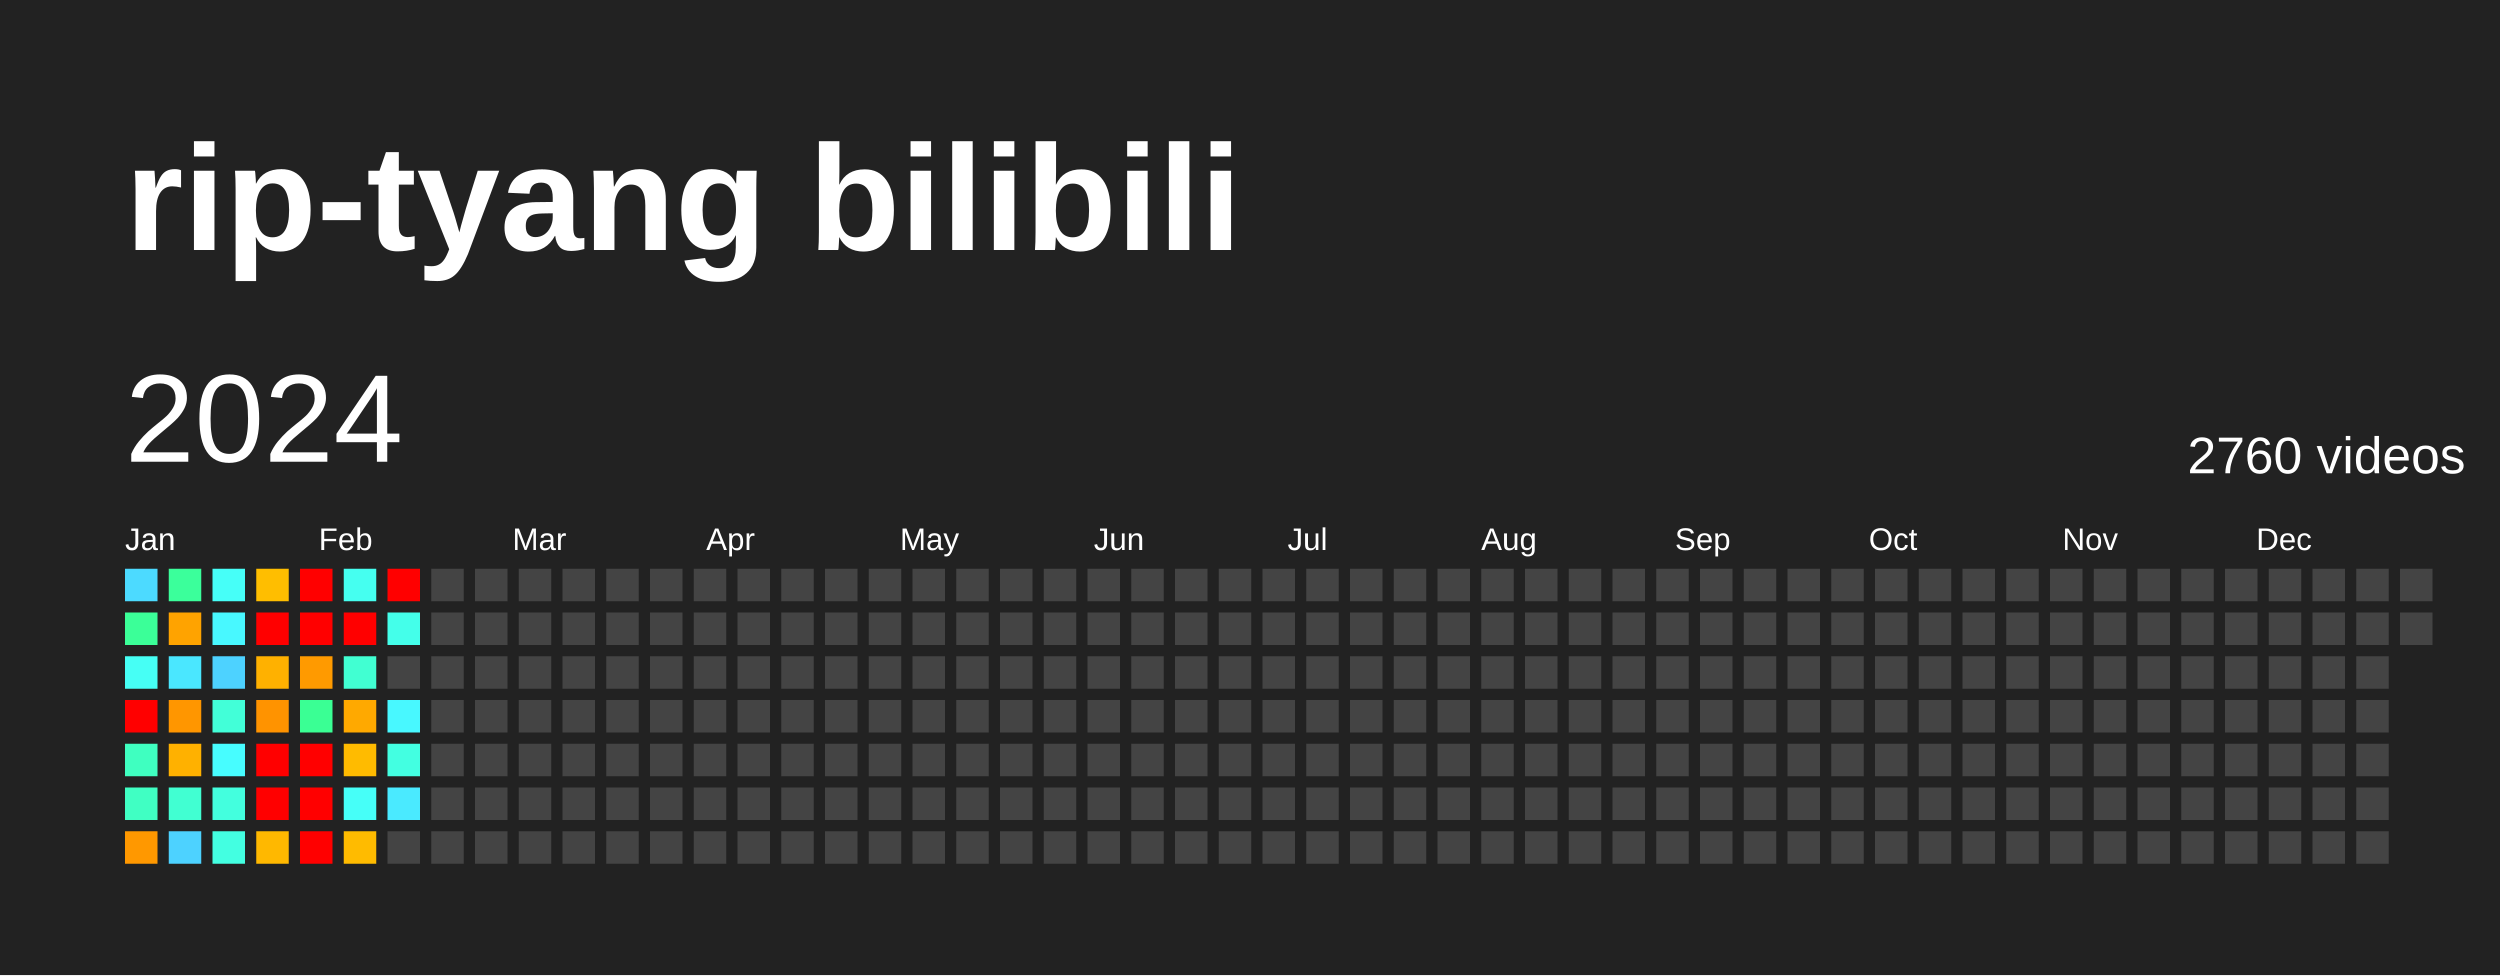
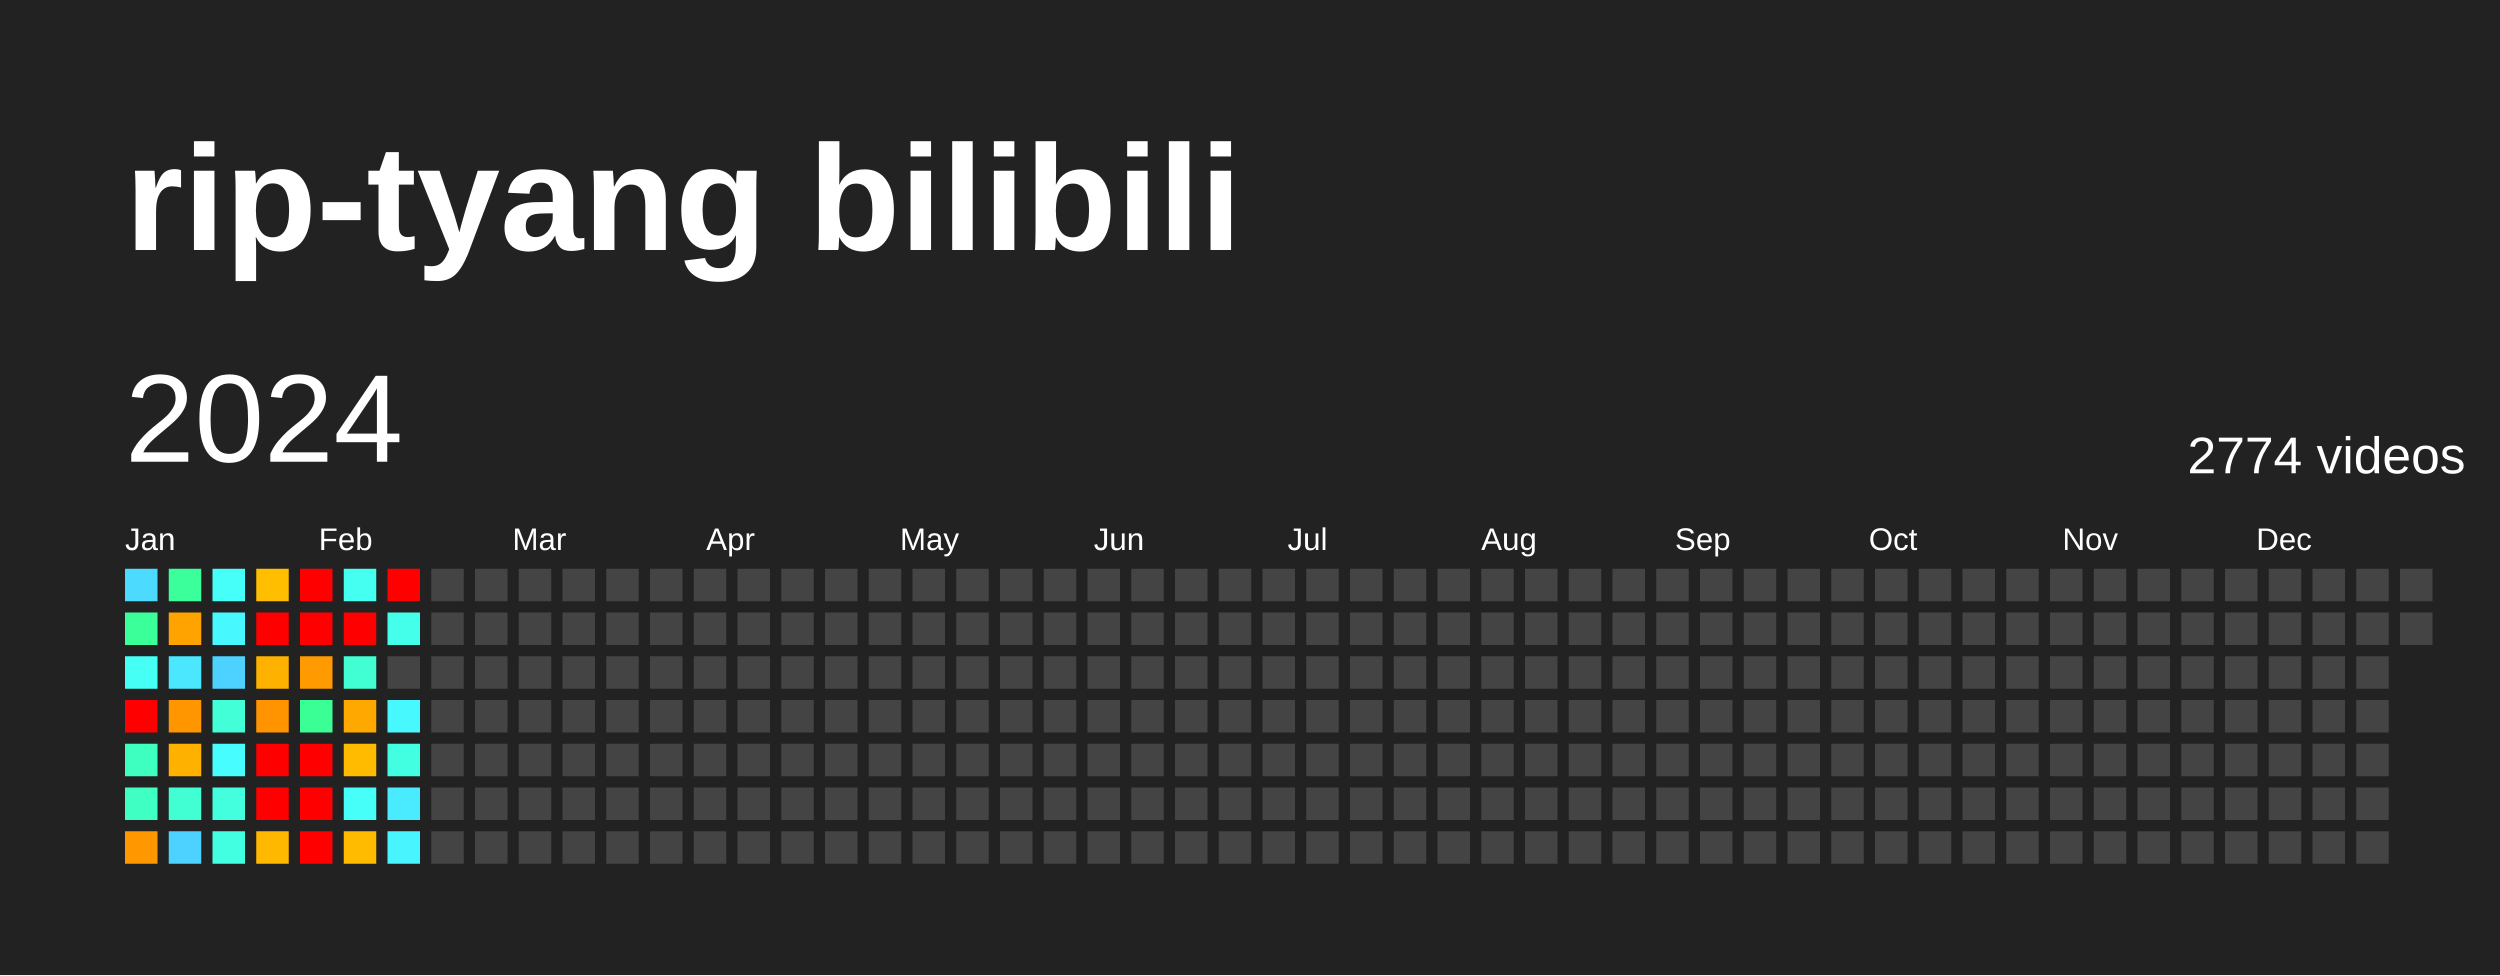
<svg xmlns="http://www.w3.org/2000/svg" baseProfile="full" height="78mm" version="1.1" viewBox="0,0,200,78" width="200mm">
  <defs />
  <rect fill="#222222" height="78" width="200" x="0" y="0" />
  <text fill="#FFFFFF" style="font-size:12px; font-family:Arial; font-weight:bold;" x="10" y="20">rip-tyang bilibili</text>
  <text dominant-baseline="hanging" fill="#FFFFFF" style="font-size:10.0px; font-family:Arial;" x="10" y="30">2024</text>
-   <text dominant-baseline="hanging" fill="#FFFFFF" style="font-size:4.125px; font-family:Arial;" x="175" y="35">2760 videos</text>
+   <text dominant-baseline="hanging" fill="#FFFFFF" style="font-size:4.125px; font-family:Arial;" x="175" y="35">2774 videos</text>
  <text fill="#FFFFFF" style="font-size:2.5px; font-family:Arial" x="10.0" y="44">Jan</text>
  <text fill="#FFFFFF" style="font-size:2.5px; font-family:Arial" x="25.5" y="44">Feb</text>
  <text fill="#FFFFFF" style="font-size:2.5px; font-family:Arial" x="41.0" y="44">Mar</text>
  <text fill="#FFFFFF" style="font-size:2.5px; font-family:Arial" x="56.5" y="44">Apr</text>
  <text fill="#FFFFFF" style="font-size:2.5px; font-family:Arial" x="72.0" y="44">May</text>
  <text fill="#FFFFFF" style="font-size:2.5px; font-family:Arial" x="87.5" y="44">Jun</text>
  <text fill="#FFFFFF" style="font-size:2.5px; font-family:Arial" x="103.0" y="44">Jul</text>
  <text fill="#FFFFFF" style="font-size:2.5px; font-family:Arial" x="118.5" y="44">Aug</text>
  <text fill="#FFFFFF" style="font-size:2.5px; font-family:Arial" x="134.0" y="44">Sep</text>
  <text fill="#FFFFFF" style="font-size:2.5px; font-family:Arial" x="149.5" y="44">Oct</text>
  <text fill="#FFFFFF" style="font-size:2.5px; font-family:Arial" x="165.0" y="44">Nov</text>
  <text fill="#FFFFFF" style="font-size:2.5px; font-family:Arial" x="180.5" y="44">Dec</text>
  <rect fill="#4cdaff" height="2.6" width="2.6" x="10.0" y="45.5" />
  <rect fill="#3bff98" height="2.6" width="2.6" x="10.0" y="49.0" />
  <rect fill="#46fff5" height="2.6" width="2.6" x="10.0" y="52.5" />
  <rect fill="red" height="2.6" width="2.6" x="10.0" y="56.0" />
  <rect fill="#3fffc0" height="2.6" width="2.6" x="10.0" y="59.5" />
  <rect fill="#40ffc3" height="2.6" width="2.6" x="10.0" y="63.0" />
  <rect fill="#ff9800" height="2.6" width="2.6" x="10.0" y="66.5" />
  <rect fill="#3bff9b" height="2.6" width="2.6" x="13.5" y="45.5" />
  <rect fill="#ffa300" height="2.6" width="2.6" x="13.5" y="49.0" />
  <rect fill="#4ae7ff" height="2.6" width="2.6" x="13.5" y="52.5" />
  <rect fill="#ff9600" height="2.6" width="2.6" x="13.5" y="56.0" />
  <rect fill="#ffb100" height="2.6" width="2.6" x="13.5" y="59.5" />
  <rect fill="#41ffd2" height="2.6" width="2.6" x="13.5" y="63.0" />
  <rect fill="#4dd2ff" height="2.6" width="2.6" x="13.5" y="66.5" />
  <rect fill="#46fff8" height="2.6" width="2.6" x="17.0" y="45.5" />
  <rect fill="#48f8ff" height="2.6" width="2.6" x="17.0" y="49.0" />
  <rect fill="#4dd2ff" height="2.6" width="2.6" x="17.0" y="52.5" />
  <rect fill="#42ffd8" height="2.6" width="2.6" x="17.0" y="56.0" />
  <rect fill="#47fdff" height="2.6" width="2.6" x="17.0" y="59.5" />
  <rect fill="#43ffde" height="2.6" width="2.6" x="17.0" y="63.0" />
  <rect fill="#43ffe1" height="2.6" width="2.6" x="17.0" y="66.5" />
  <rect fill="#ffbe00" height="2.6" width="2.6" x="20.5" y="45.5" />
  <rect fill="red" height="2.6" width="2.6" x="20.5" y="49.0" />
  <rect fill="#ffb100" height="2.6" width="2.6" x="20.5" y="52.5" />
  <rect fill="#ff9300" height="2.6" width="2.6" x="20.5" y="56.0" />
  <rect fill="red" height="2.6" width="2.6" x="20.5" y="59.5" />
  <rect fill="red" height="2.6" width="2.6" x="20.5" y="63.0" />
  <rect fill="#ffb800" height="2.6" width="2.6" x="20.5" y="66.5" />
  <rect fill="red" height="2.6" width="2.6" x="24.0" y="45.5" />
  <rect fill="red" height="2.6" width="2.6" x="24.0" y="49.0" />
  <rect fill="#ff9a00" height="2.6" width="2.6" x="24.0" y="52.5" />
  <rect fill="#3aff94" height="2.6" width="2.6" x="24.0" y="56.0" />
  <rect fill="red" height="2.6" width="2.6" x="24.0" y="59.5" />
  <rect fill="red" height="2.6" width="2.6" x="24.0" y="63.0" />
  <rect fill="red" height="2.6" width="2.6" x="24.0" y="66.5" />
  <rect fill="#45fff0" height="2.6" width="2.6" x="27.5" y="45.5" />
  <rect fill="red" height="2.6" width="2.6" x="27.5" y="49.0" />
  <rect fill="#41ffd2" height="2.6" width="2.6" x="27.5" y="52.5" />
  <rect fill="#ffa900" height="2.6" width="2.6" x="27.5" y="56.0" />
  <rect fill="#ffbb00" height="2.6" width="2.6" x="27.5" y="59.5" />
  <rect fill="#46fff8" height="2.6" width="2.6" x="27.5" y="63.0" />
  <rect fill="#ffbb00" height="2.6" width="2.6" x="27.5" y="66.5" />
  <rect fill="red" height="2.6" width="2.6" x="31.0" y="45.5" />
  <rect fill="#44ffea" height="2.6" width="2.6" x="31.0" y="49.0" />
  <rect fill="#444444" height="2.6" width="2.6" x="31.0" y="52.5" />
  <rect fill="#48f8ff" height="2.6" width="2.6" x="31.0" y="56.0" />
  <rect fill="#43ffe1" height="2.6" width="2.6" x="31.0" y="59.5" />
  <rect fill="#4aeaff" height="2.6" width="2.6" x="31.0" y="63.0" />
-   <rect fill="#444444" height="2.6" width="2.6" x="31.0" y="66.5" />
+   <rect fill="#48f5ff" height="2.6" width="2.6" x="31.0" y="66.5" />
  <rect fill="#444444" height="2.6" width="2.6" x="34.5" y="45.5" />
  <rect fill="#444444" height="2.6" width="2.6" x="34.5" y="49.0" />
  <rect fill="#444444" height="2.6" width="2.6" x="34.5" y="52.5" />
  <rect fill="#444444" height="2.6" width="2.6" x="34.5" y="56.0" />
  <rect fill="#444444" height="2.6" width="2.6" x="34.5" y="59.5" />
  <rect fill="#444444" height="2.6" width="2.6" x="34.5" y="63.0" />
  <rect fill="#444444" height="2.6" width="2.6" x="34.5" y="66.5" />
  <rect fill="#444444" height="2.6" width="2.6" x="38.0" y="45.5" />
  <rect fill="#444444" height="2.6" width="2.6" x="38.0" y="49.0" />
  <rect fill="#444444" height="2.6" width="2.6" x="38.0" y="52.5" />
  <rect fill="#444444" height="2.6" width="2.6" x="38.0" y="56.0" />
  <rect fill="#444444" height="2.6" width="2.6" x="38.0" y="59.5" />
  <rect fill="#444444" height="2.6" width="2.6" x="38.0" y="63.0" />
  <rect fill="#444444" height="2.6" width="2.6" x="38.0" y="66.5" />
  <rect fill="#444444" height="2.6" width="2.6" x="41.5" y="45.5" />
  <rect fill="#444444" height="2.6" width="2.6" x="41.5" y="49.0" />
  <rect fill="#444444" height="2.6" width="2.6" x="41.5" y="52.5" />
  <rect fill="#444444" height="2.6" width="2.6" x="41.5" y="56.0" />
  <rect fill="#444444" height="2.6" width="2.6" x="41.5" y="59.5" />
  <rect fill="#444444" height="2.6" width="2.6" x="41.5" y="63.0" />
  <rect fill="#444444" height="2.6" width="2.6" x="41.5" y="66.5" />
  <rect fill="#444444" height="2.6" width="2.6" x="45.0" y="45.5" />
  <rect fill="#444444" height="2.6" width="2.6" x="45.0" y="49.0" />
  <rect fill="#444444" height="2.6" width="2.6" x="45.0" y="52.5" />
  <rect fill="#444444" height="2.6" width="2.6" x="45.0" y="56.0" />
  <rect fill="#444444" height="2.6" width="2.6" x="45.0" y="59.5" />
  <rect fill="#444444" height="2.6" width="2.6" x="45.0" y="63.0" />
  <rect fill="#444444" height="2.6" width="2.6" x="45.0" y="66.5" />
  <rect fill="#444444" height="2.6" width="2.6" x="48.5" y="45.5" />
  <rect fill="#444444" height="2.6" width="2.6" x="48.5" y="49.0" />
  <rect fill="#444444" height="2.6" width="2.6" x="48.5" y="52.5" />
  <rect fill="#444444" height="2.6" width="2.6" x="48.5" y="56.0" />
  <rect fill="#444444" height="2.6" width="2.6" x="48.5" y="59.5" />
  <rect fill="#444444" height="2.6" width="2.6" x="48.5" y="63.0" />
  <rect fill="#444444" height="2.6" width="2.6" x="48.5" y="66.5" />
  <rect fill="#444444" height="2.6" width="2.6" x="52.0" y="45.5" />
  <rect fill="#444444" height="2.6" width="2.6" x="52.0" y="49.0" />
  <rect fill="#444444" height="2.6" width="2.6" x="52.0" y="52.5" />
  <rect fill="#444444" height="2.6" width="2.6" x="52.0" y="56.0" />
  <rect fill="#444444" height="2.6" width="2.6" x="52.0" y="59.5" />
  <rect fill="#444444" height="2.6" width="2.6" x="52.0" y="63.0" />
  <rect fill="#444444" height="2.6" width="2.6" x="52.0" y="66.5" />
  <rect fill="#444444" height="2.6" width="2.6" x="55.5" y="45.5" />
  <rect fill="#444444" height="2.6" width="2.6" x="55.5" y="49.0" />
  <rect fill="#444444" height="2.6" width="2.6" x="55.5" y="52.5" />
  <rect fill="#444444" height="2.6" width="2.6" x="55.5" y="56.0" />
  <rect fill="#444444" height="2.6" width="2.6" x="55.5" y="59.5" />
  <rect fill="#444444" height="2.6" width="2.6" x="55.5" y="63.0" />
  <rect fill="#444444" height="2.6" width="2.6" x="55.5" y="66.5" />
  <rect fill="#444444" height="2.6" width="2.6" x="59.0" y="45.5" />
  <rect fill="#444444" height="2.6" width="2.6" x="59.0" y="49.0" />
  <rect fill="#444444" height="2.6" width="2.6" x="59.0" y="52.5" />
  <rect fill="#444444" height="2.6" width="2.6" x="59.0" y="56.0" />
  <rect fill="#444444" height="2.6" width="2.6" x="59.0" y="59.5" />
  <rect fill="#444444" height="2.6" width="2.6" x="59.0" y="63.0" />
  <rect fill="#444444" height="2.6" width="2.6" x="59.0" y="66.5" />
  <rect fill="#444444" height="2.6" width="2.6" x="62.5" y="45.5" />
  <rect fill="#444444" height="2.6" width="2.6" x="62.5" y="49.0" />
  <rect fill="#444444" height="2.6" width="2.6" x="62.5" y="52.5" />
  <rect fill="#444444" height="2.6" width="2.6" x="62.5" y="56.0" />
  <rect fill="#444444" height="2.6" width="2.6" x="62.5" y="59.5" />
  <rect fill="#444444" height="2.6" width="2.6" x="62.5" y="63.0" />
  <rect fill="#444444" height="2.6" width="2.6" x="62.5" y="66.5" />
  <rect fill="#444444" height="2.6" width="2.6" x="66.0" y="45.5" />
  <rect fill="#444444" height="2.6" width="2.6" x="66.0" y="49.0" />
  <rect fill="#444444" height="2.6" width="2.6" x="66.0" y="52.5" />
  <rect fill="#444444" height="2.6" width="2.6" x="66.0" y="56.0" />
  <rect fill="#444444" height="2.6" width="2.6" x="66.0" y="59.5" />
  <rect fill="#444444" height="2.6" width="2.6" x="66.0" y="63.0" />
  <rect fill="#444444" height="2.6" width="2.6" x="66.0" y="66.5" />
  <rect fill="#444444" height="2.6" width="2.6" x="69.5" y="45.5" />
  <rect fill="#444444" height="2.6" width="2.6" x="69.5" y="49.0" />
  <rect fill="#444444" height="2.6" width="2.6" x="69.5" y="52.5" />
  <rect fill="#444444" height="2.6" width="2.6" x="69.5" y="56.0" />
  <rect fill="#444444" height="2.6" width="2.6" x="69.5" y="59.5" />
  <rect fill="#444444" height="2.6" width="2.6" x="69.5" y="63.0" />
  <rect fill="#444444" height="2.6" width="2.6" x="69.5" y="66.5" />
  <rect fill="#444444" height="2.6" width="2.6" x="73.0" y="45.5" />
  <rect fill="#444444" height="2.6" width="2.6" x="73.0" y="49.0" />
  <rect fill="#444444" height="2.6" width="2.6" x="73.0" y="52.5" />
  <rect fill="#444444" height="2.6" width="2.6" x="73.0" y="56.0" />
  <rect fill="#444444" height="2.6" width="2.6" x="73.0" y="59.5" />
  <rect fill="#444444" height="2.6" width="2.6" x="73.0" y="63.0" />
  <rect fill="#444444" height="2.6" width="2.6" x="73.0" y="66.5" />
  <rect fill="#444444" height="2.6" width="2.6" x="76.5" y="45.5" />
  <rect fill="#444444" height="2.6" width="2.6" x="76.5" y="49.0" />
  <rect fill="#444444" height="2.6" width="2.6" x="76.5" y="52.5" />
  <rect fill="#444444" height="2.6" width="2.6" x="76.5" y="56.0" />
  <rect fill="#444444" height="2.6" width="2.6" x="76.5" y="59.5" />
  <rect fill="#444444" height="2.6" width="2.6" x="76.5" y="63.0" />
  <rect fill="#444444" height="2.6" width="2.6" x="76.5" y="66.5" />
  <rect fill="#444444" height="2.6" width="2.6" x="80.0" y="45.5" />
  <rect fill="#444444" height="2.6" width="2.6" x="80.0" y="49.0" />
  <rect fill="#444444" height="2.6" width="2.6" x="80.0" y="52.5" />
  <rect fill="#444444" height="2.6" width="2.6" x="80.0" y="56.0" />
  <rect fill="#444444" height="2.6" width="2.6" x="80.0" y="59.5" />
  <rect fill="#444444" height="2.6" width="2.6" x="80.0" y="63.0" />
  <rect fill="#444444" height="2.6" width="2.6" x="80.0" y="66.5" />
  <rect fill="#444444" height="2.6" width="2.6" x="83.5" y="45.5" />
  <rect fill="#444444" height="2.6" width="2.6" x="83.5" y="49.0" />
  <rect fill="#444444" height="2.6" width="2.6" x="83.5" y="52.5" />
  <rect fill="#444444" height="2.6" width="2.6" x="83.5" y="56.0" />
  <rect fill="#444444" height="2.6" width="2.6" x="83.5" y="59.5" />
  <rect fill="#444444" height="2.6" width="2.6" x="83.5" y="63.0" />
  <rect fill="#444444" height="2.6" width="2.6" x="83.5" y="66.5" />
  <rect fill="#444444" height="2.6" width="2.6" x="87.0" y="45.5" />
  <rect fill="#444444" height="2.6" width="2.6" x="87.0" y="49.0" />
  <rect fill="#444444" height="2.6" width="2.6" x="87.0" y="52.5" />
  <rect fill="#444444" height="2.6" width="2.6" x="87.0" y="56.0" />
  <rect fill="#444444" height="2.6" width="2.6" x="87.0" y="59.5" />
  <rect fill="#444444" height="2.6" width="2.6" x="87.0" y="63.0" />
  <rect fill="#444444" height="2.6" width="2.6" x="87.0" y="66.5" />
  <rect fill="#444444" height="2.6" width="2.6" x="90.5" y="45.5" />
  <rect fill="#444444" height="2.6" width="2.6" x="90.5" y="49.0" />
  <rect fill="#444444" height="2.6" width="2.6" x="90.5" y="52.5" />
  <rect fill="#444444" height="2.6" width="2.6" x="90.5" y="56.0" />
  <rect fill="#444444" height="2.6" width="2.6" x="90.5" y="59.5" />
  <rect fill="#444444" height="2.6" width="2.6" x="90.5" y="63.0" />
  <rect fill="#444444" height="2.6" width="2.6" x="90.5" y="66.5" />
  <rect fill="#444444" height="2.6" width="2.6" x="94.0" y="45.5" />
  <rect fill="#444444" height="2.6" width="2.6" x="94.0" y="49.0" />
  <rect fill="#444444" height="2.6" width="2.6" x="94.0" y="52.5" />
  <rect fill="#444444" height="2.6" width="2.6" x="94.0" y="56.0" />
  <rect fill="#444444" height="2.6" width="2.6" x="94.0" y="59.5" />
  <rect fill="#444444" height="2.6" width="2.6" x="94.0" y="63.0" />
  <rect fill="#444444" height="2.6" width="2.6" x="94.0" y="66.5" />
  <rect fill="#444444" height="2.6" width="2.6" x="97.5" y="45.5" />
  <rect fill="#444444" height="2.6" width="2.6" x="97.5" y="49.0" />
  <rect fill="#444444" height="2.6" width="2.6" x="97.5" y="52.5" />
  <rect fill="#444444" height="2.6" width="2.6" x="97.5" y="56.0" />
  <rect fill="#444444" height="2.6" width="2.6" x="97.5" y="59.5" />
  <rect fill="#444444" height="2.6" width="2.6" x="97.5" y="63.0" />
  <rect fill="#444444" height="2.6" width="2.6" x="97.5" y="66.5" />
  <rect fill="#444444" height="2.6" width="2.6" x="101.0" y="45.5" />
  <rect fill="#444444" height="2.6" width="2.6" x="101.0" y="49.0" />
  <rect fill="#444444" height="2.6" width="2.6" x="101.0" y="52.5" />
  <rect fill="#444444" height="2.6" width="2.6" x="101.0" y="56.0" />
  <rect fill="#444444" height="2.6" width="2.6" x="101.0" y="59.5" />
  <rect fill="#444444" height="2.6" width="2.6" x="101.0" y="63.0" />
  <rect fill="#444444" height="2.6" width="2.6" x="101.0" y="66.5" />
  <rect fill="#444444" height="2.6" width="2.6" x="104.5" y="45.5" />
  <rect fill="#444444" height="2.6" width="2.6" x="104.5" y="49.0" />
  <rect fill="#444444" height="2.6" width="2.6" x="104.5" y="52.5" />
  <rect fill="#444444" height="2.6" width="2.6" x="104.5" y="56.0" />
  <rect fill="#444444" height="2.6" width="2.6" x="104.5" y="59.5" />
  <rect fill="#444444" height="2.6" width="2.6" x="104.5" y="63.0" />
  <rect fill="#444444" height="2.6" width="2.6" x="104.5" y="66.5" />
  <rect fill="#444444" height="2.6" width="2.6" x="108.0" y="45.5" />
  <rect fill="#444444" height="2.6" width="2.6" x="108.0" y="49.0" />
  <rect fill="#444444" height="2.6" width="2.6" x="108.0" y="52.5" />
  <rect fill="#444444" height="2.6" width="2.6" x="108.0" y="56.0" />
  <rect fill="#444444" height="2.6" width="2.6" x="108.0" y="59.5" />
  <rect fill="#444444" height="2.6" width="2.6" x="108.0" y="63.0" />
  <rect fill="#444444" height="2.6" width="2.6" x="108.0" y="66.5" />
  <rect fill="#444444" height="2.6" width="2.6" x="111.5" y="45.5" />
  <rect fill="#444444" height="2.6" width="2.6" x="111.5" y="49.0" />
  <rect fill="#444444" height="2.6" width="2.6" x="111.5" y="52.5" />
  <rect fill="#444444" height="2.6" width="2.6" x="111.5" y="56.0" />
  <rect fill="#444444" height="2.6" width="2.6" x="111.5" y="59.5" />
  <rect fill="#444444" height="2.6" width="2.6" x="111.5" y="63.0" />
  <rect fill="#444444" height="2.6" width="2.6" x="111.5" y="66.5" />
  <rect fill="#444444" height="2.6" width="2.6" x="115.0" y="45.5" />
  <rect fill="#444444" height="2.6" width="2.6" x="115.0" y="49.0" />
  <rect fill="#444444" height="2.6" width="2.6" x="115.0" y="52.5" />
  <rect fill="#444444" height="2.6" width="2.6" x="115.0" y="56.0" />
  <rect fill="#444444" height="2.6" width="2.6" x="115.0" y="59.5" />
  <rect fill="#444444" height="2.6" width="2.6" x="115.0" y="63.0" />
  <rect fill="#444444" height="2.6" width="2.6" x="115.0" y="66.5" />
  <rect fill="#444444" height="2.6" width="2.6" x="118.5" y="45.5" />
  <rect fill="#444444" height="2.6" width="2.6" x="118.5" y="49.0" />
  <rect fill="#444444" height="2.6" width="2.6" x="118.5" y="52.5" />
  <rect fill="#444444" height="2.6" width="2.6" x="118.5" y="56.0" />
  <rect fill="#444444" height="2.6" width="2.6" x="118.5" y="59.5" />
  <rect fill="#444444" height="2.6" width="2.6" x="118.5" y="63.0" />
  <rect fill="#444444" height="2.6" width="2.6" x="118.5" y="66.5" />
  <rect fill="#444444" height="2.6" width="2.6" x="122.0" y="45.5" />
  <rect fill="#444444" height="2.6" width="2.6" x="122.0" y="49.0" />
  <rect fill="#444444" height="2.6" width="2.6" x="122.0" y="52.5" />
  <rect fill="#444444" height="2.6" width="2.6" x="122.0" y="56.0" />
  <rect fill="#444444" height="2.6" width="2.6" x="122.0" y="59.5" />
  <rect fill="#444444" height="2.6" width="2.6" x="122.0" y="63.0" />
  <rect fill="#444444" height="2.6" width="2.6" x="122.0" y="66.5" />
  <rect fill="#444444" height="2.6" width="2.6" x="125.5" y="45.5" />
  <rect fill="#444444" height="2.6" width="2.6" x="125.5" y="49.0" />
  <rect fill="#444444" height="2.6" width="2.6" x="125.5" y="52.5" />
  <rect fill="#444444" height="2.6" width="2.6" x="125.5" y="56.0" />
  <rect fill="#444444" height="2.6" width="2.6" x="125.5" y="59.5" />
  <rect fill="#444444" height="2.6" width="2.6" x="125.5" y="63.0" />
  <rect fill="#444444" height="2.6" width="2.6" x="125.5" y="66.5" />
  <rect fill="#444444" height="2.6" width="2.6" x="129.0" y="45.5" />
  <rect fill="#444444" height="2.6" width="2.6" x="129.0" y="49.0" />
  <rect fill="#444444" height="2.6" width="2.6" x="129.0" y="52.5" />
  <rect fill="#444444" height="2.6" width="2.6" x="129.0" y="56.0" />
  <rect fill="#444444" height="2.6" width="2.6" x="129.0" y="59.5" />
  <rect fill="#444444" height="2.6" width="2.6" x="129.0" y="63.0" />
  <rect fill="#444444" height="2.6" width="2.6" x="129.0" y="66.5" />
  <rect fill="#444444" height="2.6" width="2.6" x="132.5" y="45.5" />
  <rect fill="#444444" height="2.6" width="2.6" x="132.5" y="49.0" />
  <rect fill="#444444" height="2.6" width="2.6" x="132.5" y="52.5" />
  <rect fill="#444444" height="2.6" width="2.6" x="132.5" y="56.0" />
  <rect fill="#444444" height="2.6" width="2.6" x="132.5" y="59.5" />
  <rect fill="#444444" height="2.6" width="2.6" x="132.5" y="63.0" />
  <rect fill="#444444" height="2.6" width="2.6" x="132.5" y="66.5" />
  <rect fill="#444444" height="2.6" width="2.6" x="136.0" y="45.5" />
  <rect fill="#444444" height="2.6" width="2.6" x="136.0" y="49.0" />
  <rect fill="#444444" height="2.6" width="2.6" x="136.0" y="52.5" />
  <rect fill="#444444" height="2.6" width="2.6" x="136.0" y="56.0" />
  <rect fill="#444444" height="2.6" width="2.6" x="136.0" y="59.5" />
  <rect fill="#444444" height="2.6" width="2.6" x="136.0" y="63.0" />
  <rect fill="#444444" height="2.6" width="2.6" x="136.0" y="66.5" />
  <rect fill="#444444" height="2.6" width="2.6" x="139.5" y="45.5" />
  <rect fill="#444444" height="2.6" width="2.6" x="139.5" y="49.0" />
  <rect fill="#444444" height="2.6" width="2.6" x="139.5" y="52.5" />
  <rect fill="#444444" height="2.6" width="2.6" x="139.5" y="56.0" />
  <rect fill="#444444" height="2.6" width="2.6" x="139.5" y="59.5" />
  <rect fill="#444444" height="2.6" width="2.6" x="139.5" y="63.0" />
  <rect fill="#444444" height="2.6" width="2.6" x="139.5" y="66.5" />
  <rect fill="#444444" height="2.6" width="2.6" x="143.0" y="45.5" />
  <rect fill="#444444" height="2.6" width="2.6" x="143.0" y="49.0" />
  <rect fill="#444444" height="2.6" width="2.6" x="143.0" y="52.5" />
  <rect fill="#444444" height="2.6" width="2.6" x="143.0" y="56.0" />
  <rect fill="#444444" height="2.6" width="2.6" x="143.0" y="59.5" />
  <rect fill="#444444" height="2.6" width="2.6" x="143.0" y="63.0" />
  <rect fill="#444444" height="2.6" width="2.6" x="143.0" y="66.5" />
  <rect fill="#444444" height="2.6" width="2.6" x="146.5" y="45.5" />
  <rect fill="#444444" height="2.6" width="2.6" x="146.5" y="49.0" />
  <rect fill="#444444" height="2.6" width="2.6" x="146.5" y="52.5" />
  <rect fill="#444444" height="2.6" width="2.6" x="146.5" y="56.0" />
  <rect fill="#444444" height="2.6" width="2.6" x="146.5" y="59.5" />
  <rect fill="#444444" height="2.6" width="2.6" x="146.5" y="63.0" />
  <rect fill="#444444" height="2.6" width="2.6" x="146.5" y="66.5" />
  <rect fill="#444444" height="2.6" width="2.6" x="150.0" y="45.5" />
  <rect fill="#444444" height="2.6" width="2.6" x="150.0" y="49.0" />
  <rect fill="#444444" height="2.6" width="2.6" x="150.0" y="52.5" />
  <rect fill="#444444" height="2.6" width="2.6" x="150.0" y="56.0" />
  <rect fill="#444444" height="2.6" width="2.6" x="150.0" y="59.5" />
  <rect fill="#444444" height="2.6" width="2.6" x="150.0" y="63.0" />
  <rect fill="#444444" height="2.6" width="2.6" x="150.0" y="66.5" />
  <rect fill="#444444" height="2.6" width="2.6" x="153.5" y="45.5" />
  <rect fill="#444444" height="2.6" width="2.6" x="153.5" y="49.0" />
  <rect fill="#444444" height="2.6" width="2.6" x="153.5" y="52.5" />
  <rect fill="#444444" height="2.6" width="2.6" x="153.5" y="56.0" />
  <rect fill="#444444" height="2.6" width="2.6" x="153.5" y="59.5" />
  <rect fill="#444444" height="2.6" width="2.6" x="153.5" y="63.0" />
  <rect fill="#444444" height="2.6" width="2.6" x="153.5" y="66.5" />
  <rect fill="#444444" height="2.6" width="2.6" x="157.0" y="45.5" />
  <rect fill="#444444" height="2.6" width="2.6" x="157.0" y="49.0" />
  <rect fill="#444444" height="2.6" width="2.6" x="157.0" y="52.5" />
  <rect fill="#444444" height="2.6" width="2.6" x="157.0" y="56.0" />
  <rect fill="#444444" height="2.6" width="2.6" x="157.0" y="59.5" />
  <rect fill="#444444" height="2.6" width="2.6" x="157.0" y="63.0" />
  <rect fill="#444444" height="2.6" width="2.6" x="157.0" y="66.5" />
  <rect fill="#444444" height="2.6" width="2.6" x="160.5" y="45.5" />
  <rect fill="#444444" height="2.6" width="2.6" x="160.5" y="49.0" />
  <rect fill="#444444" height="2.6" width="2.6" x="160.5" y="52.5" />
  <rect fill="#444444" height="2.6" width="2.6" x="160.5" y="56.0" />
  <rect fill="#444444" height="2.6" width="2.6" x="160.5" y="59.5" />
  <rect fill="#444444" height="2.6" width="2.6" x="160.5" y="63.0" />
  <rect fill="#444444" height="2.6" width="2.6" x="160.5" y="66.5" />
  <rect fill="#444444" height="2.6" width="2.6" x="164.0" y="45.5" />
  <rect fill="#444444" height="2.6" width="2.6" x="164.0" y="49.0" />
  <rect fill="#444444" height="2.6" width="2.6" x="164.0" y="52.5" />
  <rect fill="#444444" height="2.6" width="2.6" x="164.0" y="56.0" />
  <rect fill="#444444" height="2.6" width="2.6" x="164.0" y="59.5" />
  <rect fill="#444444" height="2.6" width="2.6" x="164.0" y="63.0" />
  <rect fill="#444444" height="2.6" width="2.6" x="164.0" y="66.5" />
  <rect fill="#444444" height="2.6" width="2.6" x="167.5" y="45.5" />
  <rect fill="#444444" height="2.6" width="2.6" x="167.5" y="49.0" />
  <rect fill="#444444" height="2.6" width="2.6" x="167.5" y="52.5" />
  <rect fill="#444444" height="2.6" width="2.6" x="167.5" y="56.0" />
  <rect fill="#444444" height="2.6" width="2.6" x="167.5" y="59.5" />
  <rect fill="#444444" height="2.6" width="2.6" x="167.5" y="63.0" />
  <rect fill="#444444" height="2.6" width="2.6" x="167.5" y="66.5" />
  <rect fill="#444444" height="2.6" width="2.6" x="171.0" y="45.5" />
  <rect fill="#444444" height="2.6" width="2.6" x="171.0" y="49.0" />
  <rect fill="#444444" height="2.6" width="2.6" x="171.0" y="52.5" />
  <rect fill="#444444" height="2.6" width="2.6" x="171.0" y="56.0" />
  <rect fill="#444444" height="2.6" width="2.6" x="171.0" y="59.5" />
  <rect fill="#444444" height="2.6" width="2.6" x="171.0" y="63.0" />
  <rect fill="#444444" height="2.6" width="2.6" x="171.0" y="66.5" />
  <rect fill="#444444" height="2.6" width="2.6" x="174.5" y="45.5" />
  <rect fill="#444444" height="2.6" width="2.6" x="174.5" y="49.0" />
  <rect fill="#444444" height="2.6" width="2.6" x="174.5" y="52.5" />
  <rect fill="#444444" height="2.6" width="2.6" x="174.5" y="56.0" />
  <rect fill="#444444" height="2.6" width="2.6" x="174.5" y="59.5" />
  <rect fill="#444444" height="2.6" width="2.6" x="174.5" y="63.0" />
  <rect fill="#444444" height="2.6" width="2.6" x="174.5" y="66.5" />
  <rect fill="#444444" height="2.6" width="2.6" x="178.0" y="45.5" />
  <rect fill="#444444" height="2.6" width="2.6" x="178.0" y="49.0" />
  <rect fill="#444444" height="2.6" width="2.6" x="178.0" y="52.5" />
  <rect fill="#444444" height="2.6" width="2.6" x="178.0" y="56.0" />
  <rect fill="#444444" height="2.6" width="2.6" x="178.0" y="59.5" />
  <rect fill="#444444" height="2.6" width="2.6" x="178.0" y="63.0" />
  <rect fill="#444444" height="2.6" width="2.6" x="178.0" y="66.5" />
  <rect fill="#444444" height="2.6" width="2.6" x="181.5" y="45.5" />
  <rect fill="#444444" height="2.6" width="2.6" x="181.5" y="49.0" />
  <rect fill="#444444" height="2.6" width="2.6" x="181.5" y="52.5" />
  <rect fill="#444444" height="2.6" width="2.6" x="181.5" y="56.0" />
  <rect fill="#444444" height="2.6" width="2.6" x="181.5" y="59.5" />
  <rect fill="#444444" height="2.6" width="2.6" x="181.5" y="63.0" />
  <rect fill="#444444" height="2.6" width="2.6" x="181.5" y="66.5" />
  <rect fill="#444444" height="2.6" width="2.6" x="185.0" y="45.5" />
  <rect fill="#444444" height="2.6" width="2.6" x="185.0" y="49.0" />
  <rect fill="#444444" height="2.6" width="2.6" x="185.0" y="52.5" />
  <rect fill="#444444" height="2.6" width="2.6" x="185.0" y="56.0" />
  <rect fill="#444444" height="2.6" width="2.6" x="185.0" y="59.5" />
  <rect fill="#444444" height="2.6" width="2.6" x="185.0" y="63.0" />
  <rect fill="#444444" height="2.6" width="2.6" x="185.0" y="66.5" />
  <rect fill="#444444" height="2.6" width="2.6" x="188.5" y="45.5" />
  <rect fill="#444444" height="2.6" width="2.6" x="188.5" y="49.0" />
  <rect fill="#444444" height="2.6" width="2.6" x="188.5" y="52.5" />
  <rect fill="#444444" height="2.6" width="2.6" x="188.5" y="56.0" />
  <rect fill="#444444" height="2.6" width="2.6" x="188.5" y="59.5" />
  <rect fill="#444444" height="2.6" width="2.6" x="188.5" y="63.0" />
  <rect fill="#444444" height="2.6" width="2.6" x="188.5" y="66.5" />
  <rect fill="#444444" height="2.6" width="2.6" x="192.0" y="45.5" />
  <rect fill="#444444" height="2.6" width="2.6" x="192.0" y="49.0" />
</svg>
